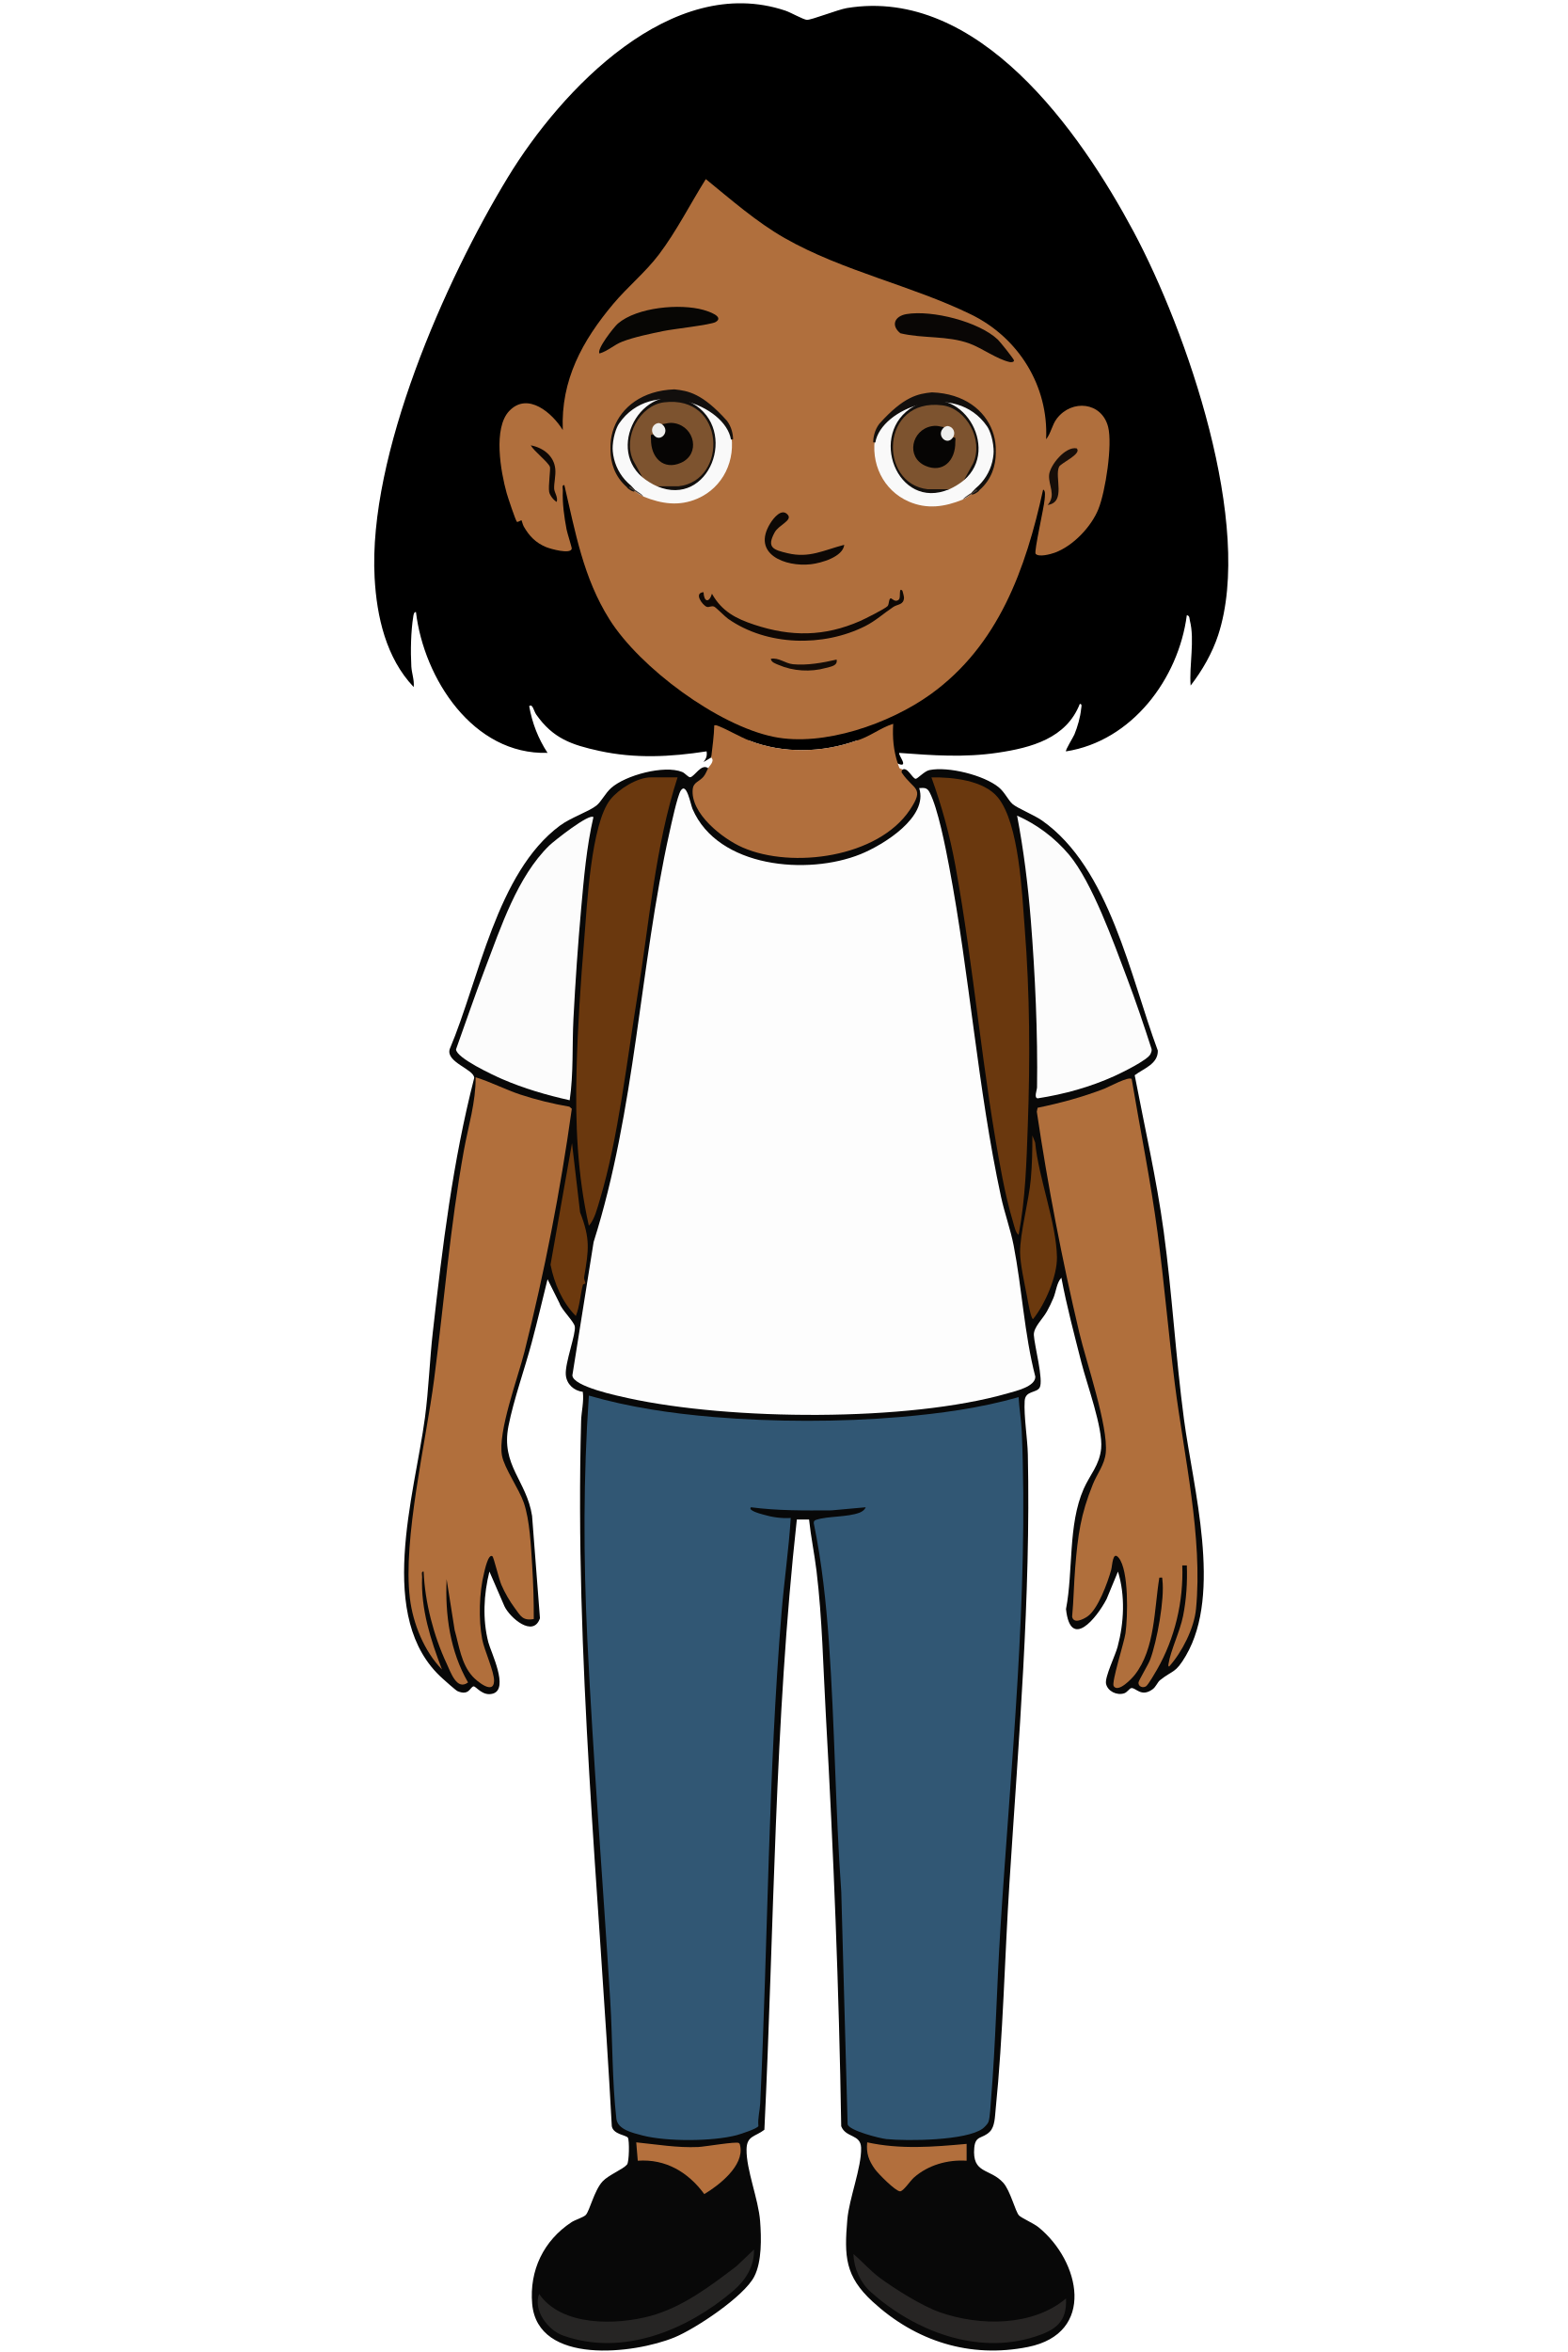
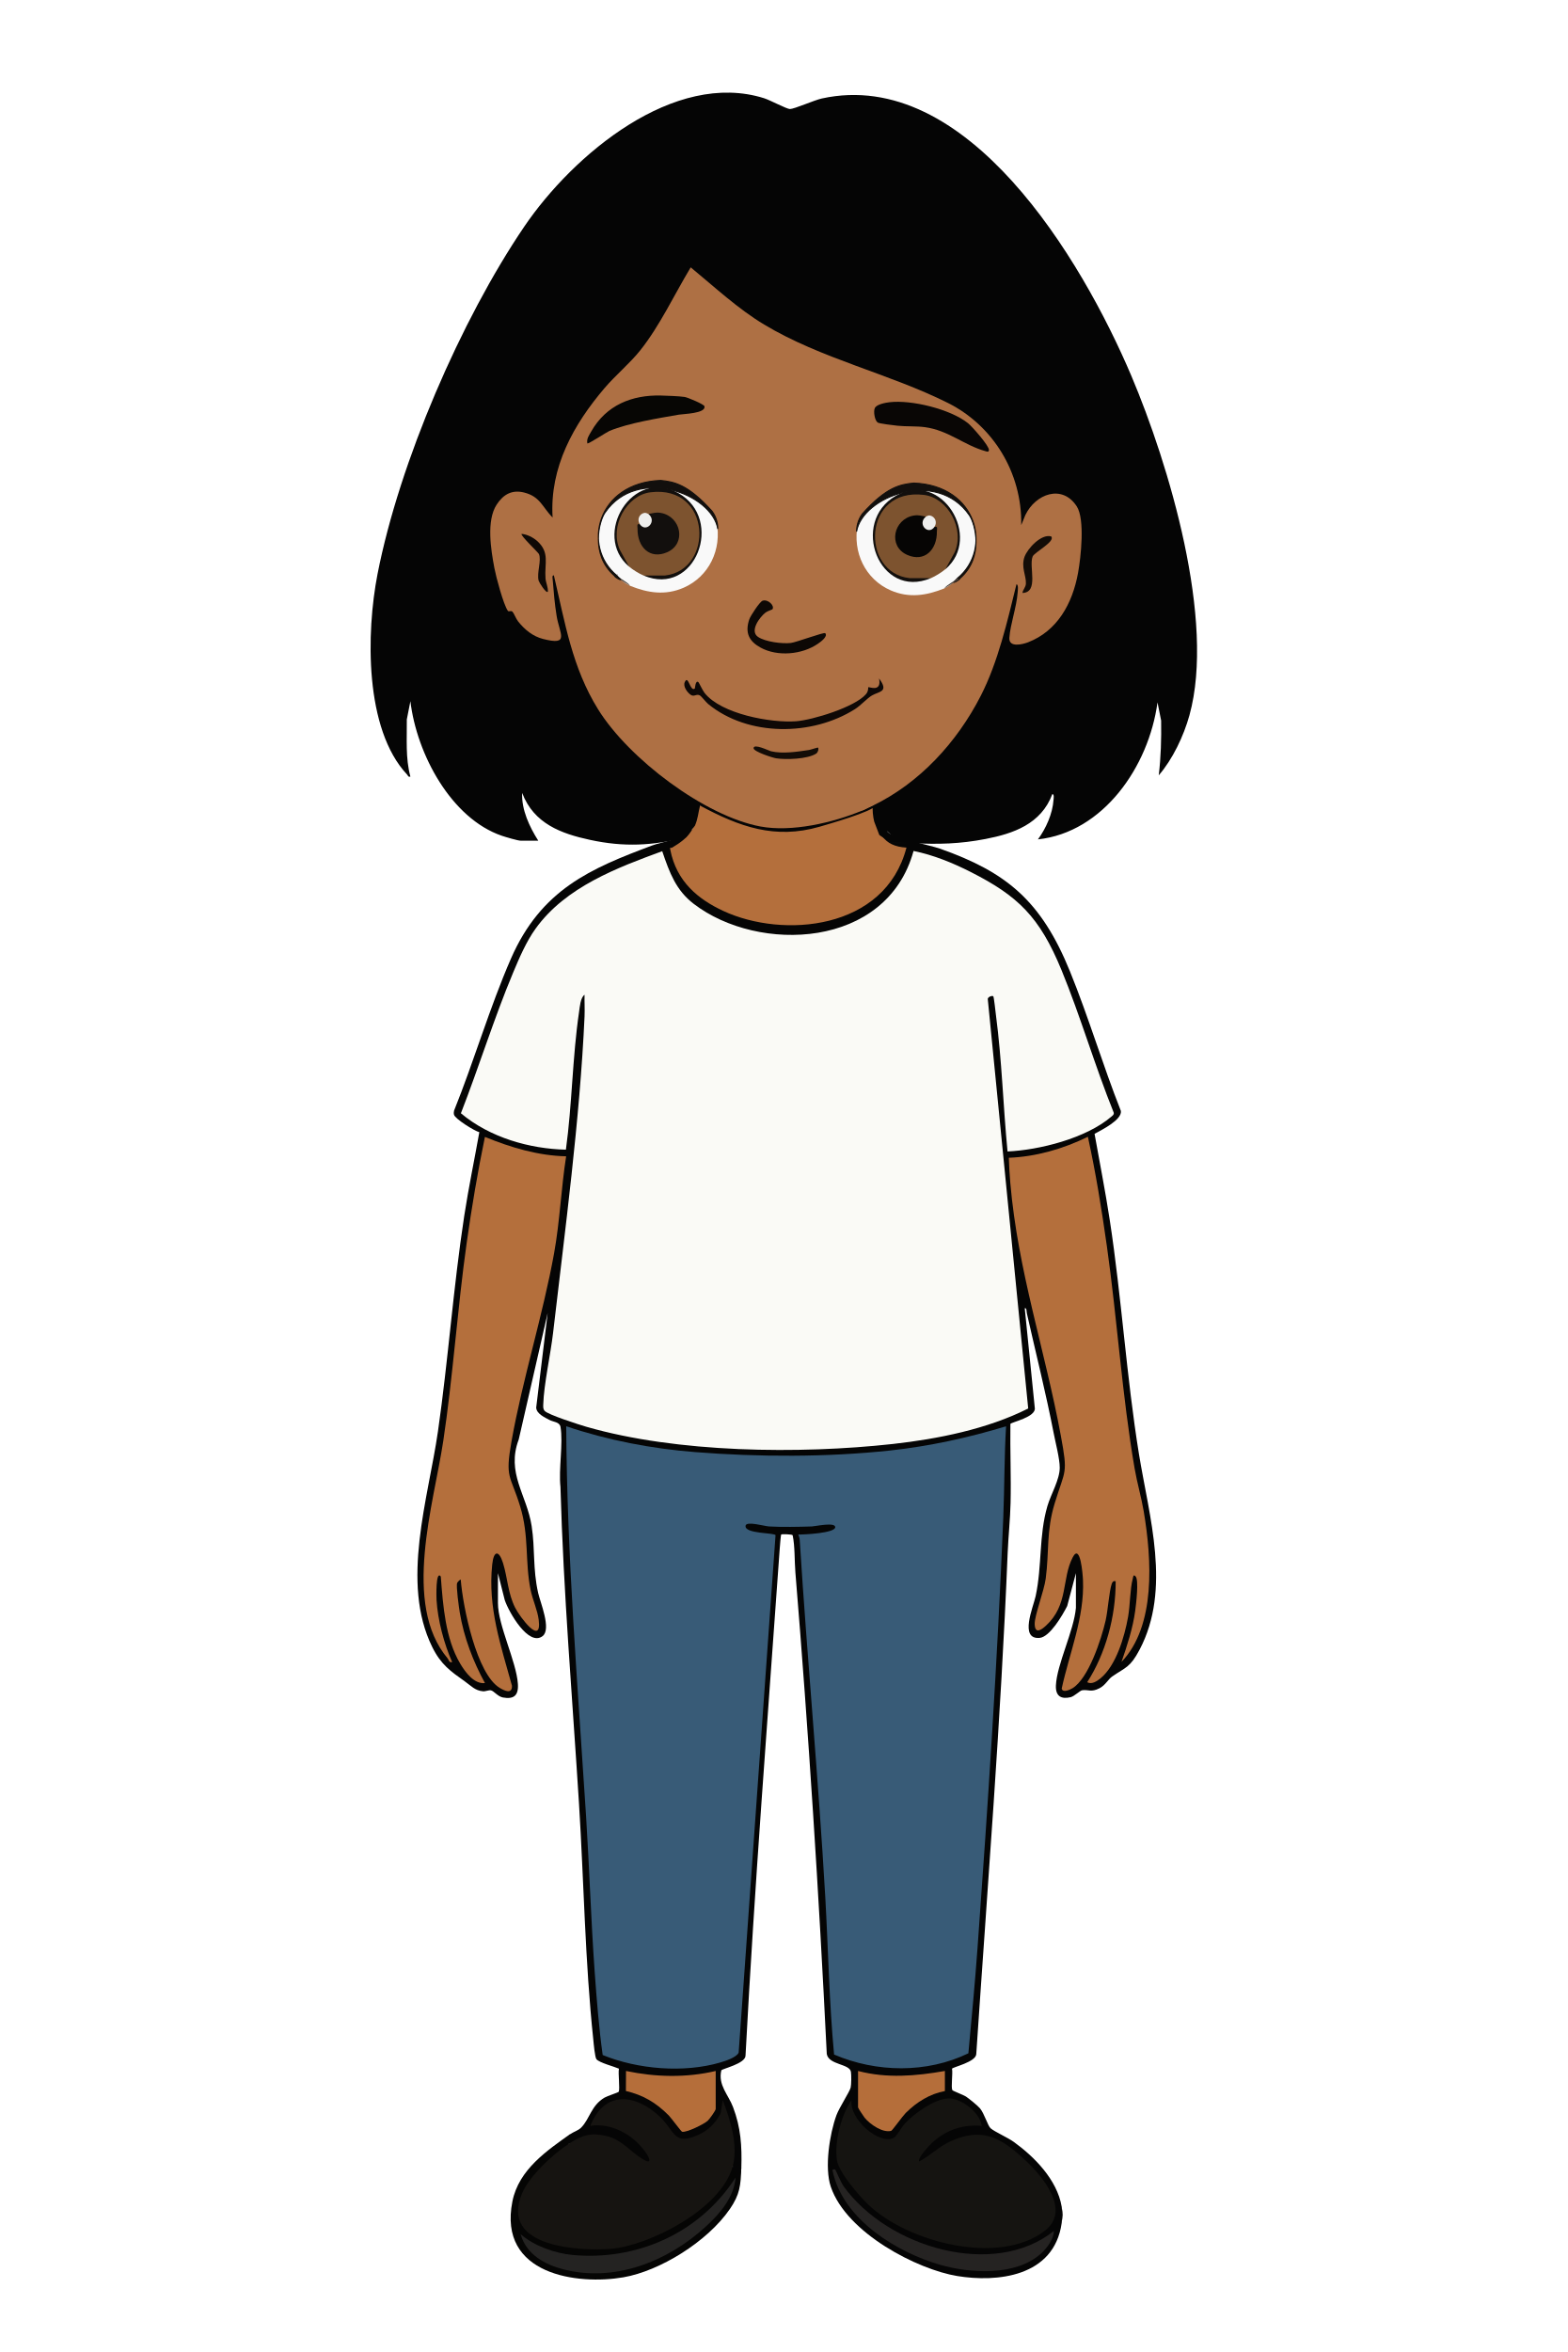
<svg xmlns="http://www.w3.org/2000/svg" id="Layer_1" version="1.1" viewBox="0 0 737.28 1105.92">
  <defs>
    <style>
      .st0 {
+         fill: #0e0806;
+       }
+ 
+       .st1 {
+         stroke: #120f0d;
+         stroke-miterlimit: 10;
+         stroke-width: .5px;
+       }
+ 
+       .st1, .st2 {
+         fill: #120f0d;
+       }
+ 
+       .st3 {
        fill: #090605;
      }

-       .st1 {
-         fill: #170e09;
-       }
- 
-       .st2 {
-         fill: #6a380e;
-       }
- 
-       .st3 {
-         stroke: #120f0d;
-         stroke-miterlimit: 10;
-       }
- 
-       .st3, .st4 {
-         fill: #120f0d;
+       .st4 {
+         fill: #252322;
      }

      .st5 {
-         fill: #fcfcfc;
+         fill: #161411;
      }

      .st6 {
-         fill: #b16f3d;
+         fill: #242322;
      }

      .st7 {
+         fill: #fafaf6;
+       }
+ 
+       .st8 {
+         fill: #130c07;
+       }
+ 
+       .st9 {
        fill: #080808;
      }

-       .st8 {
+       .st10 {
        fill: #0d0805;
      }

-       .st9 {
-         fill: #6c390e;
-       }
- 
-       .st10 {
+       .st11 {
        fill: #070604;
-       }
- 
-       .st11 {
-         fill: #b06f3d;
      }

      .st12 {
        fill: #060504;
      }

      .st13 {
-         fill: #b16f3c;
+         fill: #050505;
      }

      .st14 {
        fill: #eeeeec;
      }

      .st15 {
-         fill: #262524;
+         fill: #ae7044;
      }

      .st16 {
-         fill: #272524;
+         fill: #f9f9f9;
      }

      .st17 {
-         fill: #f9f9f9;
+         fill: #7d532f;
      }

      .st18 {
-         fill: #7d532f;
+         fill: #050504;
      }

      .st19 {
-         fill: #315774;
+         fill: #493e36;
      }

      .st20 {
-         fill: #493e36;
+         fill: #0e0805;
      }

      .st21 {
-         fill: #0e0805;
+         fill: #385b77;
      }

      .st22 {
-         fill: #6b390e;
+         fill: #b46f3c;
      }

      .st23 {
-         fill: #140c07;
+         fill: #cb050b;
      }

      .st24 {
-         fill: #b26f3d;
+         fill: #151411;
      }

      .st25 {
-         fill: #b4703d;
-       }
- 
-       .st26 {
-         fill: #b06f3c;
-       }
- 
-       .st27 {
-         fill: #fdfdfd;
+         fill: #b56e3a;
      }
    </style>
  </defs>
-   <path d="M334.47,356.17l-3.6,2.15c1.26-1.61,1.77-2.92,1.44-5.03-17.03,2.62-33.51,3.49-50.49-.22-13-2.84-21.75-5.83-29.65-17.11-1.15-1.64-1.69-5.33-3.29-3.91,1.42,8,4.2,15.15,8.62,21.95-35.03,1.03-58.14-35-61.87-66.19-.94-.19-1.15,1.32-1.25,1.97-1.16,7.12-1.33,16.37-.93,23.6.18,3.18,1.48,6.47,1.11,9.68-12.98-13.67-17.38-33.05-18.38-51.41-3.12-57.46,33.06-139.67,62.75-188.41,24.91-40.89,76.96-96.13,130.44-78.23,2.46.82,8.43,4.21,10.09,4.32,2.11.14,14.54-4.83,18.85-5.54,61.85-10.16,109.61,57.98,134.8,105.09,25.02,46.81,56.7,138.02,39.8,189.73-2.74,8.4-7.55,16.79-12.96,23.74-.74-9.48,2.01-21.35-.36-30.57-.26-1,.02-2.24-1.43-2.52-3.9,29.92-25.85,59.22-56.82,64.04-.44-.53,3.36-6.56,3.94-7.93,1.46-3.51,2.8-8.18,3.16-11.95.08-.8.66-2.58-.62-2.42-6.35,16.21-22.85,20.59-38.58,22.93-15.76,2.35-30.53,1.26-46.3.09-.8.72,4.97,7.36-.72,5.03l-1.95-1.5c-1.47-4.9-1.7-9.99-1.91-15.06l-13.56,6.63-2.01-.86c-16.08,5.72-34.35,6.2-50.35,0l-2.18.65-12.97-6.19c.24,5.18-.71,9.66-2.84,13.45h.02Z" />
-   <path class="st7" d="M333.03,361.2c1.16,1.52.64,3.33-1.56,5.44-10.82,6.15,1.38,18.83,7.65,23.93,21.84,17.75,63.3,14.1,83.23-5.26,6.07-5.9,11.28-12.83,2.54-18.54-1.47-1.69-3.93-4.66-.52-4.85,2.36-1.54,4.6,3.98,6.21,4.27.86.15,4.1-3.61,6.54-4.1,8.81-1.79,25.53,2.35,32.58,8.09,2.85,2.32,4.5,6.15,6.51,7.88,2.29,1.98,10.12,5.13,13.84,7.74,31.83,22.34,41.54,73.49,54.47,108.2.13,6.35-6.69,8.4-10.87,11.58,4.66,24.38,10.28,48.75,13.63,73.38,3.98,29.3,5.64,59.01,9.53,88.32,4.29,32.31,18.12,81.78.93,111.2-4.98,8.52-5.99,6.62-12.19,11.55-1.19.95-1.88,3.14-3.57,4.34-5.38,3.84-7.88-1.01-9.97-.61-.83.16-1.91,1.99-3.3,2.44-3.44,1.13-7.82-.96-8.55-4.53-.63-3.1,4.33-13.2,5.43-17.3,3.05-11.34,3.67-24.15.19-35.41l-5.37,12.96c-4.64,8.88-16.98,24.22-19.07,4.66,3.47-18.04.87-39.52,8.29-56.46,2.94-6.71,7.49-11.16,8.24-19.1.9-9.6-6.66-29.97-9.29-40.34-3.35-13.23-6.89-26.45-9.41-39.88-2.2,2.25-2.49,6.5-3.76,9.54-.86,2.06-1.97,4.36-3.05,6.3-1.99,3.56-6.31,7.45-6.14,11.1.22,4.72,4.67,21.36,2.73,24.71-1.54,2.66-6.75,1.34-7.05,6.28-.44,7.19,1.33,17.66,1.49,25.14,1.43,67.43-4.35,134.34-8.65,201.51-2.25,35.06-2.97,71.68-6.49,106.48-.35,3.45-.36,8.05-2.72,10.44-3.48,3.52-6.8,1.61-7.33,7.56-1.11,12.52,7.4,9.52,13.67,16.53,3.31,3.71,5.64,13.49,7.36,15.31,1.13,1.19,6.92,3.73,9.18,5.56,19.66,15.94,27.07,49.84-4.9,56.28-27.38,5.51-52.94-2.7-73.18-21.36-12.89-11.88-13.33-21.23-11.84-38.5.86-10,6.74-24.5,6.48-33.79-.18-6.51-7.19-4.56-9.35-10.13-1.03-64.39-3.61-128.75-7.2-192.82-1.28-22.76-1.68-45.62-4.41-68.26-.98-8.08-2.66-16.1-3.51-24.19h-5.75c-10.54,95.43-10.65,191.27-15.26,286.93-4.31,3.34-8.3,2.74-8.39,9.22-.14,9.68,5.6,23.42,6.38,33.75.6,7.91.86,19-2.74,26.03-4.79,9.38-27.6,24.56-37.55,28.64-18.88,7.74-64.38,13.25-66.91-15.79-1.37-15.75,5.37-29.72,18.5-38.39,1.69-1.11,5.63-2.29,6.69-3.38,1.87-1.93,3.94-11.51,7.93-15.81,2.81-3.03,9.6-5.65,11.5-7.92,1.02-1.21,1.16-11.48.39-12.62-.85-1.26-6.84-1.51-7.56-5.39-6-110.71-17.47-220.87-14.43-331.72.12-4.25,1.39-9.06.79-13.59-4.2-.51-7.62-3.6-7.99-7.97-.48-5.58,4.93-19.47,4.21-22.86-.5-2.38-6.26-7.84-7.18-10.84l-5.62-11.27c-2.43,9.88-4.79,19.82-7.41,29.65-3.35,12.6-8.52,26.92-10.97,39.39-3.62,18.45,8.53,25.63,11.1,42.19l3.71,48.17c-3.16,9.29-14.18-.26-16.71-5.67l-7.06-16.31c-2.68,10.73-3.28,22.45-.52,33.24,1.19,4.65,9.88,21.92,2.15,24.18-4.87,1.42-8-3.61-9.1-3.41-1.63.29-2.03,4.54-7.46,2.28-.89-.37-5.82-4.83-7.03-5.91-31.81-28.35-13.2-86.29-8.35-122.79,1.76-13.23,2.19-26.91,3.7-40.19,4.57-40.39,9.34-80.04,19.46-119.49-.04-4.1-13.44-7.35-11.52-13.55,13.88-32.78,22.04-82.92,51.82-105.07,5.13-3.82,13.45-6.51,17.17-9.44,2.24-1.76,4.17-5.8,6.88-8.22,6.82-6.1,25.01-10.94,33.44-7.59,1.41.56,2.91,2.64,3.84,2.48,2.04-.36,5.16-6.58,8.38-4.26h0Z" />
-   <path class="st6" d="M402.81,348.25c6.19-1.78,11.15-6,17.26-7.91-.38,6.73.13,12.35,2.16,18.7,1.19,3.72,1.09,1.74,2.16,2.88.05.05-.63.87-.26,1.43,5.51,8.28,11.01,6.68,3.73,17.52-14.94,22.25-55.19,27.8-78.54,17.65-9.41-4.09-24.83-16.06-23.52-27.63.35-3.06,3.15-3.41,5.08-5.73.97-1.17,1.46-2.64,2.16-3.96.57-1.07,1.74-1.84,2.05-3.45.19-.97-.62-1.51-.61-1.59.56-4.92,1.31-10.06,1.44-15.11.85-.17,1.38.1,2.12.39,4.51,1.81,9.66,4.91,14.42,6.8,15.82,6.2,34.34,5.71,50.35,0h0Z" />
-   <path class="st11" d="M492.01,206.51c2.27-2.81,2.73-6.71,5.03-9.71,7.1-9.23,21.12-7.79,24.11,3.93,2.13,8.36-1.24,30.35-4.57,38.64s-11.86,17.34-20.5,20.5c-1.97.72-7.59,2.25-9.04.52-.83-.99,3.94-21.69,4.23-25.48.07-.97.62-4.45-.7-4.66-8.15,37.24-20.94,73.24-53.01,96.28-19.09,13.71-50.25,24.69-73.62,19.95-26.4-5.36-62.94-32.48-77.24-55.13-12.41-19.66-16.05-40.97-21.29-63.25-1.25-.17-.68,1.64-.71,2.51-.25,6.19.63,12.31,1.77,18.38.3,1.6,2.51,8.47,2.42,8.99-.47,2.79-10,.13-12.1-.75-4.88-2.05-7.89-5.17-10.47-9.68-.49-.86-.93-2.82-1.06-2.91-.14-.1-1.78.99-2.14.74-.58-.42-4.36-11.77-4.84-13.52-2.79-10.07-6.48-30.56,1.24-38.65,8.7-9.11,20.27,1.03,25.16,8.99-.99-23.49,9.21-42.02,23.76-59.34,6.79-8.08,15.09-14.8,21.43-23.18,8.32-10.99,14.75-23.81,22.07-35.47,11.77,9.57,23.81,20.16,37.03,27.7,27.31,15.58,59.89,22.34,87.76,35.97,22.3,10.91,36.44,33.59,35.26,58.63h.02Z" />
-   <path class="st19" d="M479.05,656.93c.28,5.23,1.25,10.98,1.48,16.16,3.3,77.05-5.26,157.6-10.09,234.6-1.65,26.32-2.17,52.87-4.33,79.13-.21,2.59-.53,9.17-1.26,10.98-.35.87-1.89,2.49-2.69,3.07-7.78,5.7-35.45,5.92-45.23,4.94-3.25-.33-17.42-3.97-18.29-6.89l-2.99-109.26c-2.79-39.01-3.04-78.14-5.79-117.25-1.33-18.84-3.34-37.71-7.15-56.2-.08-.9.37-1.34,1.18-1.6,5.57-1.81,14.51-1.14,20.38-3.36,1.14-.43,2.43-1.33,2.86-2.52l-16.15,1.46c-12.65.08-25.27.18-37.79-1.46-1.68,1.51,4.75,3.14,5.6,3.39,4.24,1.26,8.67,1.92,13.1,1.64-.93,14.76-3.1,29.51-4.31,44.26-6.31,76.96-6.4,154.04-10.05,230.99-.16,3.4-1.24,7.04-.85,10.67-.41,1.19-8.37,3.79-10.13,4.26-11.3,3.02-33.13,3.11-44.43.15-4.51-1.18-11.66-2.73-12.25-7.89-2.02-17.67-1.76-37.47-2.87-55.41-3.49-56.53-8.02-113.3-10.77-169.82-1.86-38.23-1.92-76.54.72-114.76,19.03,5.51,38.86,8.4,58.62,10.07,28.18,2.37,59.58,2.43,87.75,0,18.69-1.61,37.76-4.19,55.74-9.35h-.01Z" />
-   <path class="st27" d="M432.3,370.57c2.36-.15,3.69-.29,4.87,1.95,3.92,7.42,7.51,25.95,9.17,34.72,9.74,51.36,13.41,104.33,24.43,155.44,1.64,7.62,4.45,15.32,5.93,22.85,3.95,20.2,5,41.66,10.21,61.78.04,4.67-8.98,6.69-12.9,7.82-47.08,13.54-130.63,12.76-178.52,2.3-4.55-1-26.2-5.48-26.3-10.76l9.99-62.67c19.71-62.07,21.64-129.43,35.64-192.44.84-3.77,3.75-17.41,5.35-19.84,2.75-4.17,4.57,6.42,5.54,8.68,11.9,27.66,54.11,31.32,79.02,21.23,10.64-4.31,31.98-17.38,27.56-31.06h0Z" />
-   <path class="st13" d="M251.04,761.27c-5.31.94-6.24-1.52-8.92-5.12-2.44-3.28-4.7-7.2-6.32-10.95-1.11-2.56-3.63-13.02-4.2-13.43-1.99-1.45-3.67,6.74-3.96,7.9-2.29,9.22-2.63,21.79-.87,31.11.99,5.27,5.71,15.19,5.59,19.66-.18,6.67-8.13.03-10.12-2.18-5.34-5.91-6.32-14.4-8.42-21.8l-3.78-23.91c-.76,16.71,1.62,33.93,10.08,48.54-5.29,3.99-8.16-4.82-9.99-8.71-6.19-13.16-10.27-28.88-10.9-43.43-1.26-.17-.68,1.63-.71,2.51-.64,15.15,4,29.64,9.34,43.54-8.38-8.57-13.65-21.62-15.09-33.47-3.39-27.78,7.6-73.71,11.4-102.99,4.69-36.15,7.49-71.66,13.99-107.6,2.07-11.42,5.63-22.68,5.53-34.4,7.06,2.16,13.89,5.77,21.01,8.12,7.5,2.47,15.28,4.36,23.08,5.7l1.14.98c-5.35,38.5-12.81,76.64-22.27,114.3-3.07,12.21-12.64,37.66-10.56,48.82,1.09,5.86,8.01,15.65,10.25,22.12,2.85,8.22,3.41,20.95,3.96,29.86.51,8.24.77,16.56.73,24.82h.01Z" />
-   <path class="st26" d="M532.22,507.33c4.05,24.07,8.96,48.12,12.19,72.34,3.15,23.59,5.11,47.41,8.11,71.04,4.28,33.77,13.23,72.23,9.96,105.87-.89,9.11-6.55,20.22-12.59,26.98-.55.11-.43-.65-.36-1.08.99-6.5,5.41-15.31,6.87-22.64,1.56-7.83,2.04-15.79,1.77-23.77h-2.15c.64,16.83-3.49,34.35-11.86,48.95-.88,1.54-4.12,7.14-5.15,7.85-1.52,1.05-3.75.12-3.58-1.75.09-.98,4.61-8.39,5.5-10.78,3.2-8.62,6.87-28.56,5.74-37.44-.17-1.31.25-1.17-1.44-1.07-2.44,14.75-1.93,33.42-11.53,45.67-1.39,1.78-7.83,8.64-9.95,5.3-1.1-1.72,4.97-20.65,5.56-24.8,1.09-7.62,1.65-29.6-3.18-35.5-2.89-3.54-2.97,3.62-3.56,5.73-1.63,5.86-6.21,18.54-11.21,21.89-1.88,1.26-6.45,3.62-7.14.05.72-7.65.81-15.37,1.44-23.02,1.27-15.37,2.52-24.87,8.29-39.2,2.01-5,5.51-9.2,6.08-14.78,1.27-12.48-9.16-42.68-12.45-56.6-8.11-34.3-14.78-68.96-19.97-103.85l.37-1.84c10.65-2.19,21.12-5.02,31.33-8.95,2.23-.86,11.37-5.89,12.9-4.6h.01Z" />
-   <path class="st2" d="M318.65,365.52c-10.66,33.01-13.22,68.2-18.82,102.41-4.92,30.06-9.04,67.35-17.67,96.01-1.19,3.94-2.5,9.5-5.22,12.4-5.45-24.15-6.42-48.32-5.79-73.06.52-20.39,1.94-41.44,3.63-61.84,1.31-15.74,3.15-53.92,12.24-65.47,3.88-4.93,12.69-10.45,19.04-10.45h12.59Z" />
-   <path class="st5" d="M279.08,384.23c-3.23,14.02-4.46,28.47-5.75,42.81-1.54,17.14-2.73,34.59-3.63,51.77-.67,12.81.09,25.9-1.78,38.53-10.85-2.43-21.57-5.53-31.76-9.96-3.95-1.71-21.74-9.96-21.68-14.01,4.56-12.7,8.9-25.49,13.71-38.1,7.4-19.38,15.13-43.05,30.1-57.67,2.19-2.13,18.87-15.33,20.78-13.38h.01Z" />
-   <path class="st2" d="M479.04,580.66c-1.43-1-2-4.09-2.51-5.75-2.09-6.89-3.8-14.38-5.17-21.45-9.34-48.1-13.25-98.14-22.03-146.33-2.59-14.2-6.38-28.06-11.28-41.6,9.88-.17,24.63,1.34,31.23,9.41,10.08,12.35,11.36,45.15,12.64,61.47,2.43,30.93,2.57,61.86,1.45,92.82-.62,17.24-1.07,34.45-4.33,51.44h0Z" />
-   <path class="st5" d="M478.34,383.51c9.3,4.09,17.9,10.57,24.43,18.37,10.89,13.01,20.95,41.25,27.17,57.72,4.2,11.12,8.02,22.39,11.66,33.71.11.83-.18,1.53-.5,2.26-1.25,2.85-13.57,8.85-16.97,10.39-11.45,5.19-23.68,8.56-36.12,10.49-1.86-.28-.32-3.78-.29-5.19.38-25.2-.91-53.27-2.92-78.45-1.32-16.52-3.36-33.03-6.46-49.29h0Z" />
-   <path class="st15" d="M354.61,1057.71c.23,7.86-3.96,14.49-9.72,19.41-21.4,18.28-51.71,31.11-80.03,21.09-7.34-2.6-14.24-12.06-11.31-19.63,10.46,15.34,36.07,14.76,52.16,10.44,15.23-4.09,28.29-14.04,40.61-23.41l8.29-7.89h0Z" />
-   <path class="st16" d="M501.34,1080.74c.57,11.16-5.11,14.96-14.71,18.01-27.28,8.68-56.44-2.7-76.97-20.91-4.99-4.43-8.13-11.29-8.28-17.97,4.23,3.55,7.82,7.78,12.28,11.09,7.25,5.37,19.96,13.32,28.34,16.27,18.6,6.55,43.66,6.78,59.35-6.49h-.01Z" />
-   <path class="st22" d="M485.53,533.9l1.31,3.35c1.57,16.51,9.97,37.77,10.24,53.85.15,8.99-5.59,22.16-11.21,29.12-1.1,0-2.58-9.15-2.89-10.76-1.07-5.52-3.22-15.32-3.24-20.55-.04-9.08,4.14-24.3,5.05-34.51.61-6.77.74-13.7.73-20.5h.01Z" />
-   <path class="st9" d="M275.31,603.55c-.03.08-1.07.12-1.21.67-1.24,4.78-1.43,9.94-3.29,14.57-6.39-6.46-10.14-15.25-11.9-24.13l10.1-57.16,3.8,32.52c4.89,12.59,4.07,17.61,1.91,30.47-.19,1.16.76,2.62.58,3.06h.01Z" />
-   <path class="st25" d="M299.94,1015.98l-.72-8.64c9.75.99,19.31,2.63,29.17,2.19,3.13-.14,17.89-2.71,19.08-1.88.53.37.56.91.67,1.48,1.8,9.2-9.88,18.34-16.91,22.54-7.55-10.28-18.15-16.63-31.28-15.69h-.01Z" />
-   <path class="st24" d="M454.6,1008.06v7.92c-8.87-.58-18.08,1.99-24.8,7.93-1.69,1.5-4.97,6.47-6.49,6.46-2.16-.01-10.4-8.4-11.86-10.45-2.89-4.07-4.12-7.41-3.61-12.58,15.6,3.41,31,2.16,46.76.72h0Z" />
-   <path class="st0" d="M426.36,147.68c12.01-2,34.05,3.54,42.98,12.06.97.93,7.53,9.1,7.54,9.71.02.82-1.23.98-2.16.76-6.07-1.44-12.84-6.5-18.69-8.66-10.47-3.87-21.83-2.26-32.57-4.84-4.65-3.73-2.68-8.1,2.9-9.03Z" />
-   <path class="st10" d="M281.97,166.21c-1.62-1.8,6.83-12.53,8.6-14.05,9.06-7.76,29.26-9.53,40.29-6.43,2.44.69,9.92,3.18,5.72,5.68-2.24,1.34-19.99,3.29-24.54,4.23-5.9,1.22-13.93,2.87-19.44,5.02-3.83,1.49-6.74,4.4-10.63,5.55Z" />
-   <path class="st21" d="M424.37,277.74c.13.12.79,2.78.78,3.26-.11,3.5-2.98,3.03-5,4.37-4.41,2.92-8.41,6.61-13.26,9.04-19.74,9.92-46.17,9.36-64.44-3.43-1.54-1.07-5.67-5.34-6.56-5.73-1.36-.59-2.43.51-3.56.06-1.97-.79-6.19-6.51-1.46-6.86.18,4.63,2.6,5.23,3.96.72,4.64,8.29,11.24,11.7,19.95,14.58,17.32,5.73,32.94,5.6,49.72-1.74,2.18-.95,11.78-5.77,12.94-7.03.77-.83.48-3.62,1.55-3.65.41-.01,2.16,2.22,3.79.53.98-1.01-.29-5.97,1.6-4.14v.02Z" />
-   <path class="st8" d="M397.05,256.16c-.59,5.7-10.87,8.6-15.66,9.15-12.11,1.39-28-4.79-19.17-19.18,1.48-2.42,5.42-7.5,8.29-4.06,2.25,2.7-4.26,4.71-6.21,8.3-3.9,7.16-.56,8.16,6.14,9.76,10.24,2.44,16.98-1.47,26.62-3.96h-.01Z" />
-   <path class="st1" d="M506.38,210.83c2.56,2.6-7.41,6.86-8.28,8.62-2.31,4.7,3.44,16.75-5.39,17.99,4.08-4.63.35-9.16.67-14.01.3-4.59,7.69-13.69,12.99-12.6h.01Z" />
-   <path class="st23" d="M393.45,310.12c.65,2.98-2.81,3.32-5.04,3.95-7.19,2.02-15.38,1.55-22.27-1.44-1.28-.56-3.46-1.17-3.62-2.86,3.78-.7,6.67,2.17,10.4,2.55,6.54.65,14.17-.69,20.53-2.19h0Z" />
-   <path class="st21" d="M261.82,236.01c-1.46-.78-3.27-3.14-3.55-4.71-.49-2.69.75-10.87.35-11.82-1-2.38-7.51-7.36-9.01-10.08,5.82,1.08,10.94,4.93,11.54,11.11.31,3.15-.66,6.64-.53,9.3.09,1.72,1.89,4,1.2,6.21h0Z" />
+   <path class="st13" d="M417.24,390.96c2.48,3.08,19.79,6.3,24.98,8.13,30.91,10.97,47.38,24.17,61,57.69,8.72,21.43,15.41,44.04,23.93,65.6.58,4.24-9.25,9.01-12.38,10.76,2.4,13.46,5.09,27.04,7.17,40.69,5.56,36.32,7.85,73.73,13.7,109.81,4.82,29.61,15.31,63.54.32,92.02-4.48,8.5-6.46,8.18-12.94,12.66-1.82,1.26-3.16,4.08-5.88,5.47-4.03,2.09-5.14.56-8.17.97-1.05.13-3.69,2.84-5.48,3.27-4.22.99-7.11-.27-6.9-5.5.42-9.84,8.48-25.78,9.41-36.5v-16.33l-4.11,15.48c-2.32,4.53-8.17,14.56-12.99,14.97-9.62.78-2.98-14.43-1.84-19.63,3.08-14.38,1.45-28.35,5.53-42.35,1.61-5.53,5.82-12.45,5.8-18.08,0-4.29-2-11.77-2.87-16.33-3.61-18.64-8.43-37.79-12.62-56.35-.18-.86.03-2.47-.97-2.28l4.72,46.78c.84,4.43-11.25,6.84-11.46,7.64-.18,12.36.37,24.81.08,37.17-.18,7.72-1.05,15.8-1.37,23.52-3.19,78.61-9.51,157.12-14.76,235.54-.05,3.81-11.25,6.2-11.41,6.95.45,2.12-.55,8.74.16,10.06.21.38,5.22,2.25,6.38,3,1.42.94,5.48,4.24,6.56,5.5,2.11,2.44,3.66,8.21,5.06,9.44,1.9,1.66,8.09,4.35,11.01,6.49,9.41,6.81,20.26,17.59,22.42,30.42.29,2.52.26,5.07,0,7.59-3.56,25.53-30.57,28-49.12,24.97-18.55-3.03-51.99-20.04-59.47-41.95-3.06-8.99-.58-24.86,2.66-33.71,1.34-3.59,6.14-10.89,6.67-12.93.34-1.34.37-6.01.13-7.43-.61-3.84-10.46-3.19-11.36-8.4-3.72-75.64-8.56-151.06-14.76-226.42-.47-5.66-.16-12.12-1.29-17.51-.61-.48-5.22-.56-5.4-.32-.18.24-.58,5.44-.66,6.46-5.64,79.47-11.88,158.92-16.1,238.55,0,3.86-11.23,6.22-11.38,6.97-1.63,6.89,3.29,11.37,5.51,17.25,3.66,9.66,4.22,18.21,3.9,28.64-.55,7.89-4.56,6.14-4.01-.75l-.95-1.82c1.48-8.1-.63-16.36-3.24-23.9-2.16,8.58-16.05,17.78-23.11,12.79-8.75-12.79-26.82-26.66-37.21-8.23,8.51.7,16.84,4.1,22.9,11.48,10.59,16.23-6.53,5.18-11.8-.24-6.82-4.48-15.05-4.88-21.82-.11l-1.79-.62c-1.71-.67-1.5-2.2.66-4.56,1.53-1.1,3.69-1.66,5.03-3.03,4.14-4.18,4.64-10.35,11.01-14.11,1.26-.75,6.46-2.39,6.64-2.74.69-1.23-.34-8.72.13-10.86-2.19-.99-9.17-2.76-10.57-4.43-.76-.91-1.32-7.43-1.5-9.31-3.87-36.37-4.43-74.29-6.72-110.93-3.11-49.62-7.33-99.26-8.72-148.91-.92-8.21,1.34-20.46.03-28.16-.4-2.39-3.4-2.33-5.14-3.27-2.19-1.18-6.14-2.87-6.3-5.82l5.4-44.47-13.6,59.41c-5.98,15.82,3.79,26.02,6.06,40.71,1.69,10.94.47,19.98,3.06,31.49,1,4.48,6.32,17,2.11,20.28-6.56,5.1-15.86-11.16-17.81-16.9l-3.21-12.69v14.05c0,10.49,8.7,27.55,9.38,38.01.4,5.77-2.21,7.27-7.01,6.41-2.42-.43-4.19-3-5.64-3.35-1.03-.24-2.5.54-3.77.43-3.74-.32-5.59-2.57-8.51-4.64-6.64-4.72-11.28-7.89-15.36-16.2-14.94-30.31-1.87-69.79,2.69-101.3,4.85-33.66,7.22-67.83,12.38-101.46,2.03-13.2,4.77-26.28,7.09-39.29-2.29-.56-11.41-6.25-11.91-8.21-.16-.64-.13-1.29.03-1.93,9.38-23.25,16.79-48.71,26.77-71.53,14.26-32.53,37.47-42.32,66.35-53.13,5.4-2.01,12.83-2.33,16.57-7.4" />
+   <path class="st18" d="M267.6,1007.95l-.24,1.9c-35.49,26.42-26.82,45.97,12.38,46.24,22.42.16,52.15-13.41,63.19-36.61l1.69-.89,2.35,5.31,1.66-4.56c-.26,8.29-.69,12.55-5.38,19.36-10.65,15.48-33.04,29.15-50.07,32.1-21.4,3.7-59.08-1.02-52.2-35.67,3-15.15,16.6-24.09,27.27-31.76l-.66,4.56h0Z" />
+   <path class="st24" d="M499.3,1045.2v-7.59c.69,4.16.55,3.59,0,7.59Z" />
+   <path class="st7" d="M429.68,400.13c9.33,1.9,18.37,5.58,26.98,9.95,22.03,11.18,32.23,20.95,42.53,45.97,8.93,21.7,15.76,45.25,24.58,67.08.24.99-.5,1.39-1.08,1.9-11.96,10.27-34.04,15.74-48.85,16.39-2.06-21.19-2.66-43.05-5.45-64.1-.16-1.29-.95-8.56-1.24-8.85-.4-.43-2.4.11-2.61,1.21l19.02,192.6c-19.31,9.74-42.53,14.32-63.64,16.68-43.85,4.85-101.5,4.24-144.19-8.1-3.19-.91-17.92-5.63-19.55-7.43-.82-.91-.71-1.85-.69-3.03.29-9.58,3.43-23.44,4.61-33.58,5.61-48.36,12.62-100.31,14.81-148.83.16-3.41-.08-6.84,0-10.25-1.95,1.42-2.21,5.61-2.58,8.07-3.14,21.35-3.24,43.37-6.19,64.77-16.97-.4-35.65-5.61-49.38-17.11,8.46-21.7,15.6-44.76,24.56-66.14,2.92-6.97,6.24-14.7,10.57-20.68,14.2-19.77,38.89-28.81,59.55-36.42,3.5,10.3,6.51,18.4,14.84,24.78,30.38,23.31,90.75,21.24,103.37-24.92h0l.03.03Z" />
+   <path class="st21" d="M473.16,670.59c-.87,14.3-.74,28.64-1.32,42.97-2.69,66.7-7.25,135.45-12.09,202.1-1.21,16.6-2.77,33.23-4.32,49.81-19.63,9.49-43.27,9.09-63.16.59-2.32-24.54-2.74-49.3-4.14-73.95-3.21-56.06-8.51-111.98-12.02-167.95-.05-1.02-.37-1.74-.69-2.63,2.48.08,17.36-.64,17.39-3.43.03-2.55-9.54-.38-11.01-.35-6.43.19-13.78.35-20.13,0-2.06-.11-10.57-2.63-11.01-.4-.82,4,14.1,3.25,14.07,4.56l-17.34,243.24c-.9,2.23-6.38,3.97-8.64,4.64-17.13,5.02-38.73,3.25-55.31-3.51-1.79-12.85-2.82-26.15-3.77-39.21-1.74-24.27-2.48-48.65-4.03-72.93-3.9-61.15-9.01-122.2-9.35-183.51,19.55,6.62,40.21,10.54,60.61,12.15,29.64,2.36,62.19,2.44,91.73-.75,18.45-2.01,36.73-5.98,54.57-11.4h-.03v-.03Z" />
+   <path class="st22" d="M266.26,543.67c-2.37,15.1-2.95,30.58-5.67,45.62-5.3,29.26-14.76,58.9-20,88.27-3.19,17.92-.58,15.61,4.06,30.82,4.27,14,2.16,25.8,4.9,39.27.9,4.4,3.27,9.63,3.79,13.92,1.63,12.82-8.93-1.34-11.09-5.66-3.43-6.89-3.48-13.79-5.67-20.92-1.92-6.22-4.4-6.03-5.09.64-2.13,20.36,4.03,37.93,9.28,56.99.18,4.21-3.64,2.31-5.69,1.07-10.88-6.41-17.36-37.87-18.39-50.93-.24-.21-1.5,1.1-1.69,1.56-.58,1.45.82,11.4,1.21,13.81,1.98,11.88,6.3,23.09,11.86,33.26-5.01.54-9.09-4.85-11.65-9.17-6.98-11.77-8.06-27.2-9.12-40.96-2.45-3.14-2.06,10-2,11,.58,9.6,3.53,20.68,7.35,29.26-1.48.4-1.5-.97-2.13-1.74-21.5-25.56-6.56-72.36-2.06-102.19,4.51-29.83,6.67-62.31,11.01-93.12,2.37-16.76,5.16-33.39,8.59-49.89,12.25,5.02,25.03,8.82,38.16,9.12h.03v-.03Z" />
+   <path class="st22" d="M527.41,781.52c2.69-7.8,5.35-15.8,6.48-24.17.4-2.92,1.79-14.4.18-16.12-1.13-1.23-1.13.29-1.34,1.1-1.29,4.69-1.21,12.47-2.21,18.02-1.71,9.55-5.69,22.77-12.86,28.73-1.71,1.42-4.22,3.11-6.35,1.9,8.62-13.36,13.46-30.9,13.39-47.5-1-.21-1.53.24-1.87,1.29-1.21,3.57-1.77,12.45-2.87,17.27-2.06,8.93-8.09,27.25-15.55,31.76-1.16.7-4.66,2.36-5.09.16,3.58-16.55,10.75-33.47,10.01-50.88-.11-2.76-1.24-17.76-4.85-10.78-5.22,10.03-1.9,22.32-12.57,32.1-2.13,1.96-5.16,4.16-5.3-.75-.11-3.94,4.45-15.69,5.19-21.38,1.71-12.95.18-22.21,4.24-35.46,4.98-16.25,6.27-13.33,2.87-31.73-7.43-40.26-20.21-77.41-23.77-118.92-.34-3.89-.58-7.89-.69-11.77,12.67-.48,25.53-4.16,37.18-9.87,3.72,16.92,6.48,34.14,8.93,51.42,4.9,34.6,7.14,70.24,13.04,104.5,1.16,6.76,3.16,13.52,4.3,20.22,3.79,22.66,5.77,53.86-10.51,70.83h0v.03Z" />
+   <path class="st5" d="M267.6,1007.95c6.38-4.05,10.17-5.34,17.58-3.59s11.12,7.3,17.15,10.92c4.64,2.79,3.16-.7,1.11-3.54-6.06-8.37-16.18-13.63-25.8-12.15,6.67-16.98,21.34-14.89,32.46-4.53,7.56,7.03,6.4,14.08,18.42,8.72,4.43-1.98,8.12-5.55,10.43-10.19l.95-6.12c3.5,9.07,7.38,21.3,4.69,31.14-5.56,20.46-39.79,37.42-57.23,38.78-13.46,1.05-52.88-.08-41.79-26.15,3.53-8.29,14.97-18.8,22.03-23.25h0v-.03Z" />
+   <path class="st24" d="M461.78,999.61c-8.77-.8-16.63,1.72-23.45,7.97-1.08.99-7.14,7.38-6.01,8.74,5.16-2.74,9.35-7.05,14.73-9.49,14.97-6.73,23.64-1.88,35.41,9.17,7.83,7.35,21.32,23.31,8.99,32.86-21.37,16.58-64.43,5.69-83.27-12.39-4.06-3.92-13.7-14.99-14.57-20.71-1.32-8.74,2.08-21.38,6.88-28.3-1.19,8.93,12.91,21.11,19.74,17.84,1.53-.75,3.82-5.23,5.35-6.84,4.77-5.02,13.89-11.51,20.47-11.77,5.59-.21,14.73,6.25,15.7,12.93h.03Z" />
+   <path class="st22" d="M411.58,379.56c.21,11.69,3.87,18.43,14.73,18.99-10.09,38.81-58.02,42.86-86.17,29.77-11.8-5.5-21.95-13.73-24.9-28.73-.32-1.58.18-.62.9-1.05,8.04-4.8,11.04-8.42,12.41-19.74" />
+   <path class="st25" d="M336.59,973.78v17.86c0,.75-2.92,4.8-3.79,5.58-1.87,1.66-9.85,5.55-11.99,5.15-.45-.08-5.09-6.46-6.32-7.7-6.01-6.09-12.23-9.63-20.13-11.48l.05-9.41c13.91,2.92,28.27,3.27,42.19,0Z" />
+   <path class="st25" d="M403.54,973.78c13.65,3.57,27.14,2.39,40.84,0v9.44c-6.98,1.29-13.15,5.07-18.42,10.3-1.4,1.39-6.32,8.26-6.82,8.4-3.93,1.1-9.91-2.98-12.52-6.17-.5-.62-3.08-4.56-3.08-4.85v-17.09h0v-.03Z" />
+   <path class="st4" d="M392.82,1020.13c.29.32,2.56,5.98,4.01,7.99,20.84,28.81,70.72,43.37,98.79,20.89.08,3.7-3.35,8.21-6.03,10.62-11.99,10.78-33.44,9.31-47.48,5.28-19.13-5.47-45.8-20.71-50.59-44.42-.11-.64,1.26-.43,1.32-.38Z" />
+   <path class="st6" d="M244.84,1050.51c6.43,5.66,16.42,9.04,24.53,9.79,29.12,2.68,59.02-9.36,76.57-36.37-.76,9.44-7.59,17.09-13.73,22.77-18.47,17.06-43.66,26.55-67.43,20.3-8.22-2.15-17.18-6.68-19.95-16.49Z" />
+   <path class="st23" d="M444.54,376.61" />
+   <path class="st23" d="M445.97,373.44" />
+   <path class="st13" d="M322.59,393.8c-16.07,3.86-28.99,4.59-45.16,1.1-13.41-2.9-26.4-7.59-31.86-22.07-.37,7.89,3.48,16.04,7.59,22.48h-8.14c-1.48,0-7.25-1.74-9.01-2.33-23.79-8.15-40.03-38.33-43-63.27l-1.69,8.58c.11,9.01-.69,18.13,1.69,26.87-1.11.3-1.08-.46-1.58-.99-20.05-21.38-19.24-66.78-13.89-94.2,10.3-52.7,39.29-119.62,68.98-163.37,23.11-34.04,70.62-73.73,112.88-60.4,2.66.83,10.62,5.07,12.09,5.07,2.06,0,11.46-4.18,14.99-4.96,68.19-14.94,122.24,75.37,145.61,130.46,17.65,41.68,39.63,115.01,27.3,159.56-2.74,9.87-7.93,20.71-14.44,28.24,1.03-8.53,1.26-17.11,1.13-25.75l-1.71-8.56c-4.11,30.33-25.61,61.13-56.23,64.42,3.77-5.12,6.9-12.07,7.33-18.59.05-.64.4-2.79-.58-2.68-5.22,14.08-18.42,18.59-31.38,21.08-12.04,2.33-22.27,2.6-34.39,1.96-3.77,0-4.9-2.39-8.62-2.79l-3.27-2.74c-1.53,1.02,2.27,6.12-3.69,1.69l-2.4-6.28c-.55-2.01-1.03-6.3-.55-7.64l1.95-2.28c37.6-19.47,56.13-59.06,64.08-100.66,1.4-3.33,3.66-1.53,3.21,1.37-.84,6.79-2.08,13.52-3.72,20.2-2.5,9.28,10.67,2.12,13.97-.19,14.52-10.19,19.05-34.65,17.23-51.85-1.98-18.59-22.16-13.49-25.69,1.34-1.29.56-2.08.86-2.42-.75.16-28.24-18.39-50.96-43.35-59.81-16.52-6.6-33.12-13.01-49.8-19.2-22.95-8.58-43.5-22.88-61.05-40.29-7.25,14.64-15.18,29.64-25.72,42.06-20.08,19.15-39.53,43.37-38.31,73.6-.13,1.85-.97,1.64-2.5,1.23-4.19-6.09-11.12-14.32-19.16-10.22-14.33,7.27-4.9,40.9.26,52.89.79,0,1.58,0,2.21.62,3,5.93,6.72,9.76,12.78,12.18,1.5.59,9.17,2.82,8.14-.56-1.84-5.2-5.03-27.17-3.61-28.22,1.21-.89,2.56-.32,2.77,1.37l6.46,27.44c8.04,37.23,36.6,65.09,68.38,80.95,22.95,11.45,43.19,10.17,66.72.8l2.11.4c1.21-.35,6.24-3.75,6.03-2.31-.4,2.63-23.27,9.09-26.19,9.95-20.87,6.01-37.55.05-56.13-9.95-.95,3.62-.92,5.93-2.4,9.41l-4.24,5.58h-.03Z" />
+   <path class="st9" d="M429.13,396.48c-3.61-.35-7.83.75-11.25-.59,3.87,0,7.62.4,11.25.59Z" />
+   <path class="st15" d="M405.52,381.11c-13.86,5.79-33.2,10.25-47.88,7.51-26.17-4.88-61.92-31.81-76.36-55.09-12.23-19.71-15.49-40.53-20.79-62.98-.95-.16-.61,1.42-.55,2.07.45,5.69.92,11.35,1.84,16.98,1.4,8.56,6.32,14.08-6.38,10.84-4.82-1.23-8.64-4.35-11.78-8.31-.97-1.23-1.9-3.75-2.56-4.45-.79-.83-1.74.19-2.24-.51-2.06-2.92-5.56-16.01-6.3-20.01-1.66-8.72-3.85-22.34,1.05-29.88,3.24-4.99,7.4-7.11,13.04-5.66,7.43,1.9,8.43,6.76,13.28,11.75-1.48-23.71,9.99-43.96,24.45-60.91,5.19-6.09,11.86-11.56,16.81-17.78,9.17-11.51,16.05-26.31,23.69-38.97,11.23,9.23,22.13,19.45,34.55,26.9,26.72,16.07,58.79,23.04,86.4,36.85,21.08,10.54,34.94,32.64,34.49,57.45l1.95-4.75c4.77-9.92,17.29-14.64,24.16-4.08,3.93,6.03,1.95,24.03.61,31.33-2.64,14.46-9.78,27.3-23.53,32.61-2.61.99-9.06,2.6-8.77-2.09.42-6.41,3.4-14.35,3.9-21.38.05-.8.47-3.65-.55-3.84-4.32,17.51-8.62,36.45-16.79,52.44-11.28,22.05-28.93,41.09-50.7,51.63-1.48.72-3.61,1.77-5.06,2.36h0v-.03Z" />
+   <path class="st3" d="M418.33,189.13c10.28-1.23,28.62,3.22,36.94,9.87,1.79,1.42,10.12,10.78,9.83,12.69-.16,1.02-.95.64-1.55.48-10.14-2.79-17.44-9.82-28.59-11.32-3.95-.54-8.83-.24-12.86-.67-1.55-.16-8.51-.99-9.28-1.48-1.4-.86-2.16-5.18-1.4-6.81.84-1.82,5.14-2.55,6.9-2.76h0Z" />
+   <path class="st11" d="M276.22,208.46c-.4-2.23.79-3.7,1.79-5.5,7.09-12.55,19.26-17.3,32.81-16.98,2.95.08,8.41.27,11.17.67,1.34.19,9.12,3.43,9.33,4.4.74,3.38-10.01,3.57-12.02,3.92-9.83,1.72-23.53,3.89-32.65,7.64-1.34.56-10.04,6.33-10.43,5.87h0v-.03Z" />
+   <path class="st0" d="M326.81,323.74s.26-4.24,1.69-2.95c.21.19,2.03,4,2.85,5.02,7.85,9.95,31.23,14.19,43,13.33,7.77-.56,27.67-6.65,32.89-12.71,1.34-1.56.97-3.16,1.11-3.3.29-.32,6.43,2.66,5.06-4.13,4.8,6.44.13,6.01-3.35,8.02-2.19,1.26-5.24,4.69-7.96,6.41-20.08,12.74-50.2,13.04-69.04-2.39-1.13-.94-3.21-3.73-4.01-4.1-1.66-.78-2.58.89-4.22-.24-1.5-1.02-3.72-3.89-2.79-5.95,1.69-3.84,2.53,4.91,4.77,2.95v.05h0Z" />
+   <path class="st10" d="M363.33,286.46c-.11.16-2.45.91-3.29,1.56-2.71,2.09-7.59,8.61-3.61,11.4,3.4,2.39,11.49,3.38,15.52,2.9,2.66-.32,15.57-5.2,16.15-4.59,1.48,1.56-2.45,4.29-3.43,4.96-7.46,5.15-19,6.17-26.96,1.82-5.45-2.98-7.46-6.97-5.32-13.3.55-1.64,4.95-8.37,6.3-8.77,2.58-.78,5.69,2.39,4.61,4h0l.03.03Z" />
+   <path class="st8" d="M494.35,252.21c2.24,2.36-7.91,7.46-8.7,9.47-1.9,4.75,3.08,16.87-4.8,17.14.21-1.66,1.58-2.63,1.63-4.48.16-3.65-2.37-7.7-.66-12.5,1.48-4.05,7.91-10.89,12.49-9.63h.03Z" />
+   <path class="st20" d="M257.67,278.23c-.84.99-4.19-4.51-4.35-5.18-.95-3.84,1.45-9.55.13-12.55-.32-.75-8.91-8.82-8.14-9.47,2.45.19,5.4,1.64,7.27,3.3,6.17,5.5,3.4,10.65,3.98,17.68.18,2.12,1.24,4.05,1.11,6.22h0Z" />
+   <path class="st8" d="M384.73,351.53c.47.59-.05,2.31-.92,2.84-4.03,2.6-14.12,2.9-18.76,2.2-1.63-.24-10.62-3.14-10.65-4.75,0-2.41,7.19,1.18,8.19,1.42,5.4,1.31,12.33.24,17.87-.59.84-.13,4.14-1.29,4.27-1.1h0v-.03Z" />
  <g>
-     <path class="st17" d="M459.08,230.06c-1.53,1.93-3.65,3.55-6.34,4.87-8.43,3.39-16.68,4.68-25.37.9-11.95-5.21-18.26-18.06-15.59-31.31,10.64-20.41,40.95-22.36,52.05-6.59,6.12,11.04,5.3,24.49-4.76,32.13h.01,0Z" />
-     <path class="st3" d="M457.44,231.81c-.81.8,2.31-.64,2.84-1.71,11.39-9.93,7.28-25.66,4.39-29.87-15.32-22.27-50.75-8.91-53.5,7.77,0-2.29.63-5.58,2.75-8.41,11.48-12.83,18.04-13.96,24.38-14.6,30.11,1.1,37.5,31.25,20.78,45.08l-1.64,1.74h0Z" />
-     <path class="st20" d="M452.74,234.93c1.46-1.92,4.74-3.29,6.34-4.87l.58.61h0" />
-     <path class="st18" d="M453.32,225.8c-1.87,1.58-4.69,3.31-6.92,4.26-8.69,1.95-17.02,1.32-22.85-6.68-7-9.62-5.03-24.66,5.16-30.89,21.25-13.01,41.53,15.58,24.61,33.31Z" />
-     <path class="st4" d="M453.32,225.8l4.33-7.91c5.06-11.02-3.15-25.89-14.48-27.31-29.17-3.62-30.2,36.94-6.86,39.46h10.09c-24.48,10.4-38.59-26.55-16.54-39.04,21.79-12.34,41.12,19.88,23.46,34.78h0Z" />
-     <path class="st12" d="M444.09,200.86c-.86,4.39-.39,5.69,4.03,4.87,1.72-.34,1.14.94,1.16,2.1.13,8.82-5.91,14.78-14.06,11.2-9.28-4.08-6.59-16.87,2.94-18.63,2.7-.49,3.88.24,5.92.46h.01Z" />
-     <path class="st14" d="M448.13,205.73c-2.93,4.27-8.36-1.4-4.03-4.87.18,0,.96-.67,1.87-.5,2.41.45,3.65,3.21,2.16,5.36h0Z" />
+     <path class="st16" d="M290.08,270.61c-9.99-7.56-10.8-20.92-4.72-31.86,10.99-15.64,41.05-13.71,51.62,6.54,2.66,13.14-3.61,25.88-15.47,31.06-8.62,3.75-16.79,2.47-25.16-.89-2.66-1.31-4.77-2.92-6.3-4.83h0l.03-.03Z" />
+     <path class="st19" d="M289.5,271.23h0l.58-.62c1.58,1.56,4.85,2.92,6.3,4.83" />
+     <path class="st17" d="M320.2,233.35c10.12,6.17,12.07,21.11,5.11,30.63-5.77,7.94-14.04,8.56-22.66,6.62-2.21-.94-5.01-2.66-6.85-4.24-16.79-17.59,3.35-45.94,24.4-33.04v.03Z" />
+     <path class="st2" d="M295.8,266.37c-17.52-14.78,1.66-46.75,23.27-34.49,21.87,12.39,7.88,49.03-16.39,38.73h10.01c23.14-2.49,22.13-42.73-6.8-39.13-11.25,1.39-19.37,16.15-14.36,27.09l4.3,7.83h0l-.03-.03Z" />
+     <path class="st2" d="M304.97,241.64c2.03-.21,3.19-.94,5.88-.46,9.46,1.74,12.12,14.43,2.92,18.48-8.09,3.54-14.07-2.36-13.94-11.1,0-1.15-.55-2.41,1.13-2.09,4.37.8,4.85-.48,4.01-4.83h0Z" />
+     <path class="st14" d="M300.93,246.47c-1.48-2.15-.26-4.88,2.13-5.31.9-.16,1.69.51,1.87.51,4.3,3.43-1.11,9.07-4.01,4.83h0v-.03Z" />
+     <path class="st1" d="M290.08,270.61c-16.57-13.71-9.25-43.61,20.61-44.71,6.3.64,12.78,1.77,24.19,14.48,2.11,2.82,2.71,6.09,2.71,8.34-2.71-16.55-37.87-29.83-53.04-7.7-2.87,4.16-6.93,19.77,4.35,29.64.53,1.07,3.61,2.49,2.82,1.69l-1.63-1.72h0v-.03Z" />
  </g>
  <g>
-     <path class="st17" d="M296.36,228.66c-10.07-7.63-10.89-21.09-4.76-32.13,11.09-15.77,41.4-13.82,52.05,6.59,2.67,13.25-3.63,26.1-15.59,31.31-8.69,3.78-16.93,2.49-25.37-.9-2.7-1.32-4.81-2.94-6.34-4.87h.01Z" />
-     <path class="st3" d="M296.35,228.66c-16.72-13.81-9.32-43.96,20.78-45.08,6.34.65,12.89,1.78,24.38,14.6,2.12,2.84,2.75,6.14,2.75,8.41-2.75-16.68-38.18-30.06-53.5-7.77-2.89,4.19-7,19.92,4.39,29.87.53,1.07,3.65,2.52,2.84,1.71l-1.64-1.74h0Z" />
-     <path class="st20" d="M295.77,229.27h0l.58-.61c1.6,1.58,4.88,2.95,6.34,4.87" />
-     <path class="st18" d="M326.73,191.09c10.19,6.23,12.16,21.27,5.16,30.89-5.83,8-14.16,8.63-22.85,6.68-2.23-.95-5.05-2.68-6.92-4.26-16.92-17.73,3.36-46.32,24.61-33.31Z" />
-     <path class="st4" d="M302.11,224.38c-17.67-14.9,1.67-47.12,23.46-34.78,22.06,12.49,7.95,49.43-16.54,39.04h10.09c23.34-2.52,22.31-43.08-6.86-39.46-11.34,1.42-19.54,16.29-14.48,27.31l4.33,7.91h0Z" />
-     <path class="st12" d="M311.36,199.46c2.04-.22,3.22-.95,5.92-.46,9.53,1.76,12.22,14.55,2.94,18.63-8.15,3.58-14.19-2.38-14.06-11.2.01-1.16-.56-2.44,1.16-2.1,4.42.82,4.89-.48,4.03-4.87h.01Z" />
-     <path class="st14" d="M307.3,204.31c-1.49-2.15-.26-4.91,2.16-5.36.91-.16,1.69.52,1.87.5,4.33,3.47-1.1,9.14-4.03,4.87h0Z" />
+     <path class="st16" d="M450.34,271.87h0c-1.5,1.9-3.61,3.51-6.3,4.83-8.35,3.35-16.55,4.64-25.16.89-11.86-5.18-18.1-17.92-15.47-31.06,10.57-20.25,40.61-22.18,51.62-6.54,6.06,10.94,5.27,24.3-4.72,31.86h0l.03.03Z" />
+     <path class="st1" d="M450.34,271.87l-1.63,1.72c-.79.8,2.29-.64,2.82-1.69,11.3-9.87,7.22-25.48,4.35-29.64-15.18-22.1-50.33-8.85-53.04,7.7,0-2.25.63-5.53,2.71-8.34,11.38-12.71,17.89-13.84,24.19-14.48,29.85,1.1,37.18,31.03,20.61,44.71h0v.03Z" />
+     <path class="st19" d="M444.04,276.7c1.45-1.9,4.69-3.27,6.3-4.83l.58.62h0" />
+     <path class="st17" d="M444.62,267.63c-1.87,1.56-4.64,3.27-6.85,4.24-8.62,1.93-16.89,1.31-22.66-6.62-6.93-9.55-4.98-24.46,5.11-30.63,21.08-12.9,41.19,15.45,24.4,33.04v-.03Z" />
+     <path class="st2" d="M444.62,267.63h0l4.3-7.83c5.01-10.94-3.11-25.69-14.36-27.09-28.93-3.59-29.93,36.64-6.8,39.13h10.01c-24.27,10.3-38.26-26.34-16.39-38.73,21.61-12.23,40.79,19.71,23.27,34.49h0l-.03.03Z" />
+     <path class="st12" d="M435.48,242.9h0c-.84,4.37-.37,5.63,4.01,4.83,1.71-.35,1.13.94,1.13,2.09.13,8.74-5.85,14.67-13.94,11.1-9.2-4.05-6.53-16.74,2.92-18.48,2.66-.48,3.85.24,5.88.46h0Z" />
+     <path class="st14" d="M439.48,247.73h0c-2.9,4.24-8.3-1.39-4.01-4.83.18,0,.95-.67,1.87-.51,2.4.46,3.61,3.19,2.13,5.31h0v.03Z" />
  </g>
</svg>
